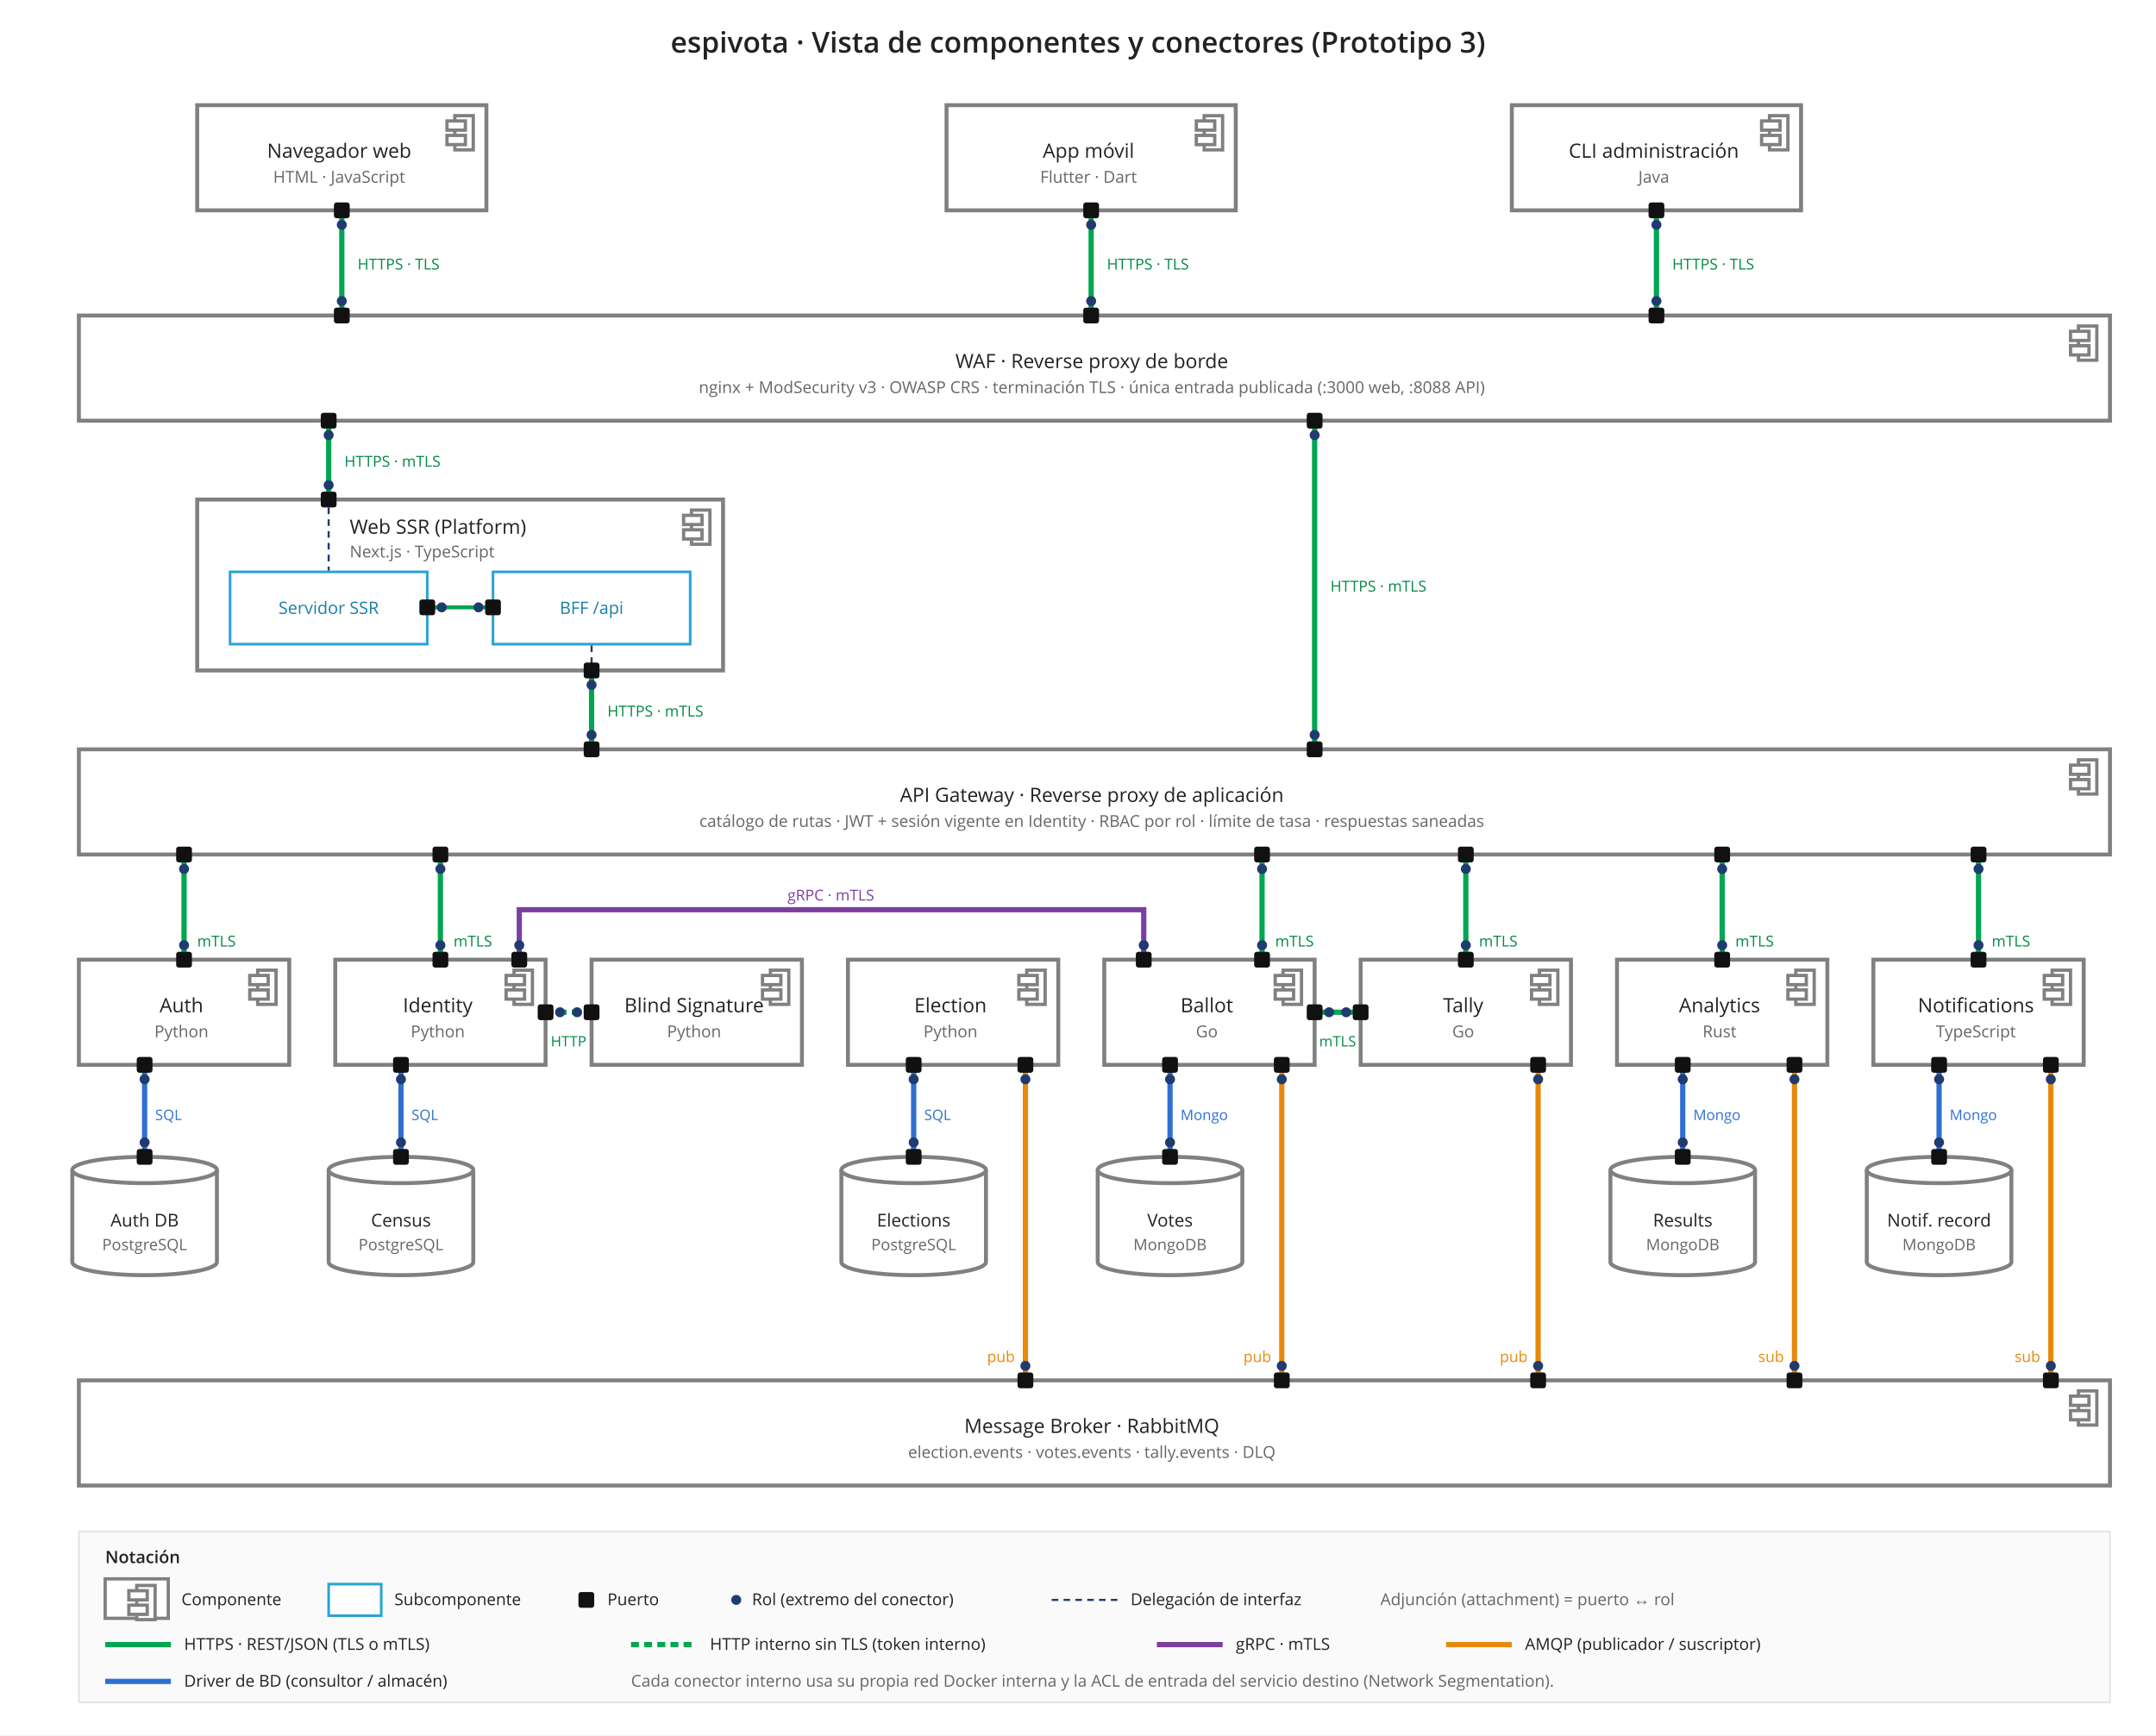
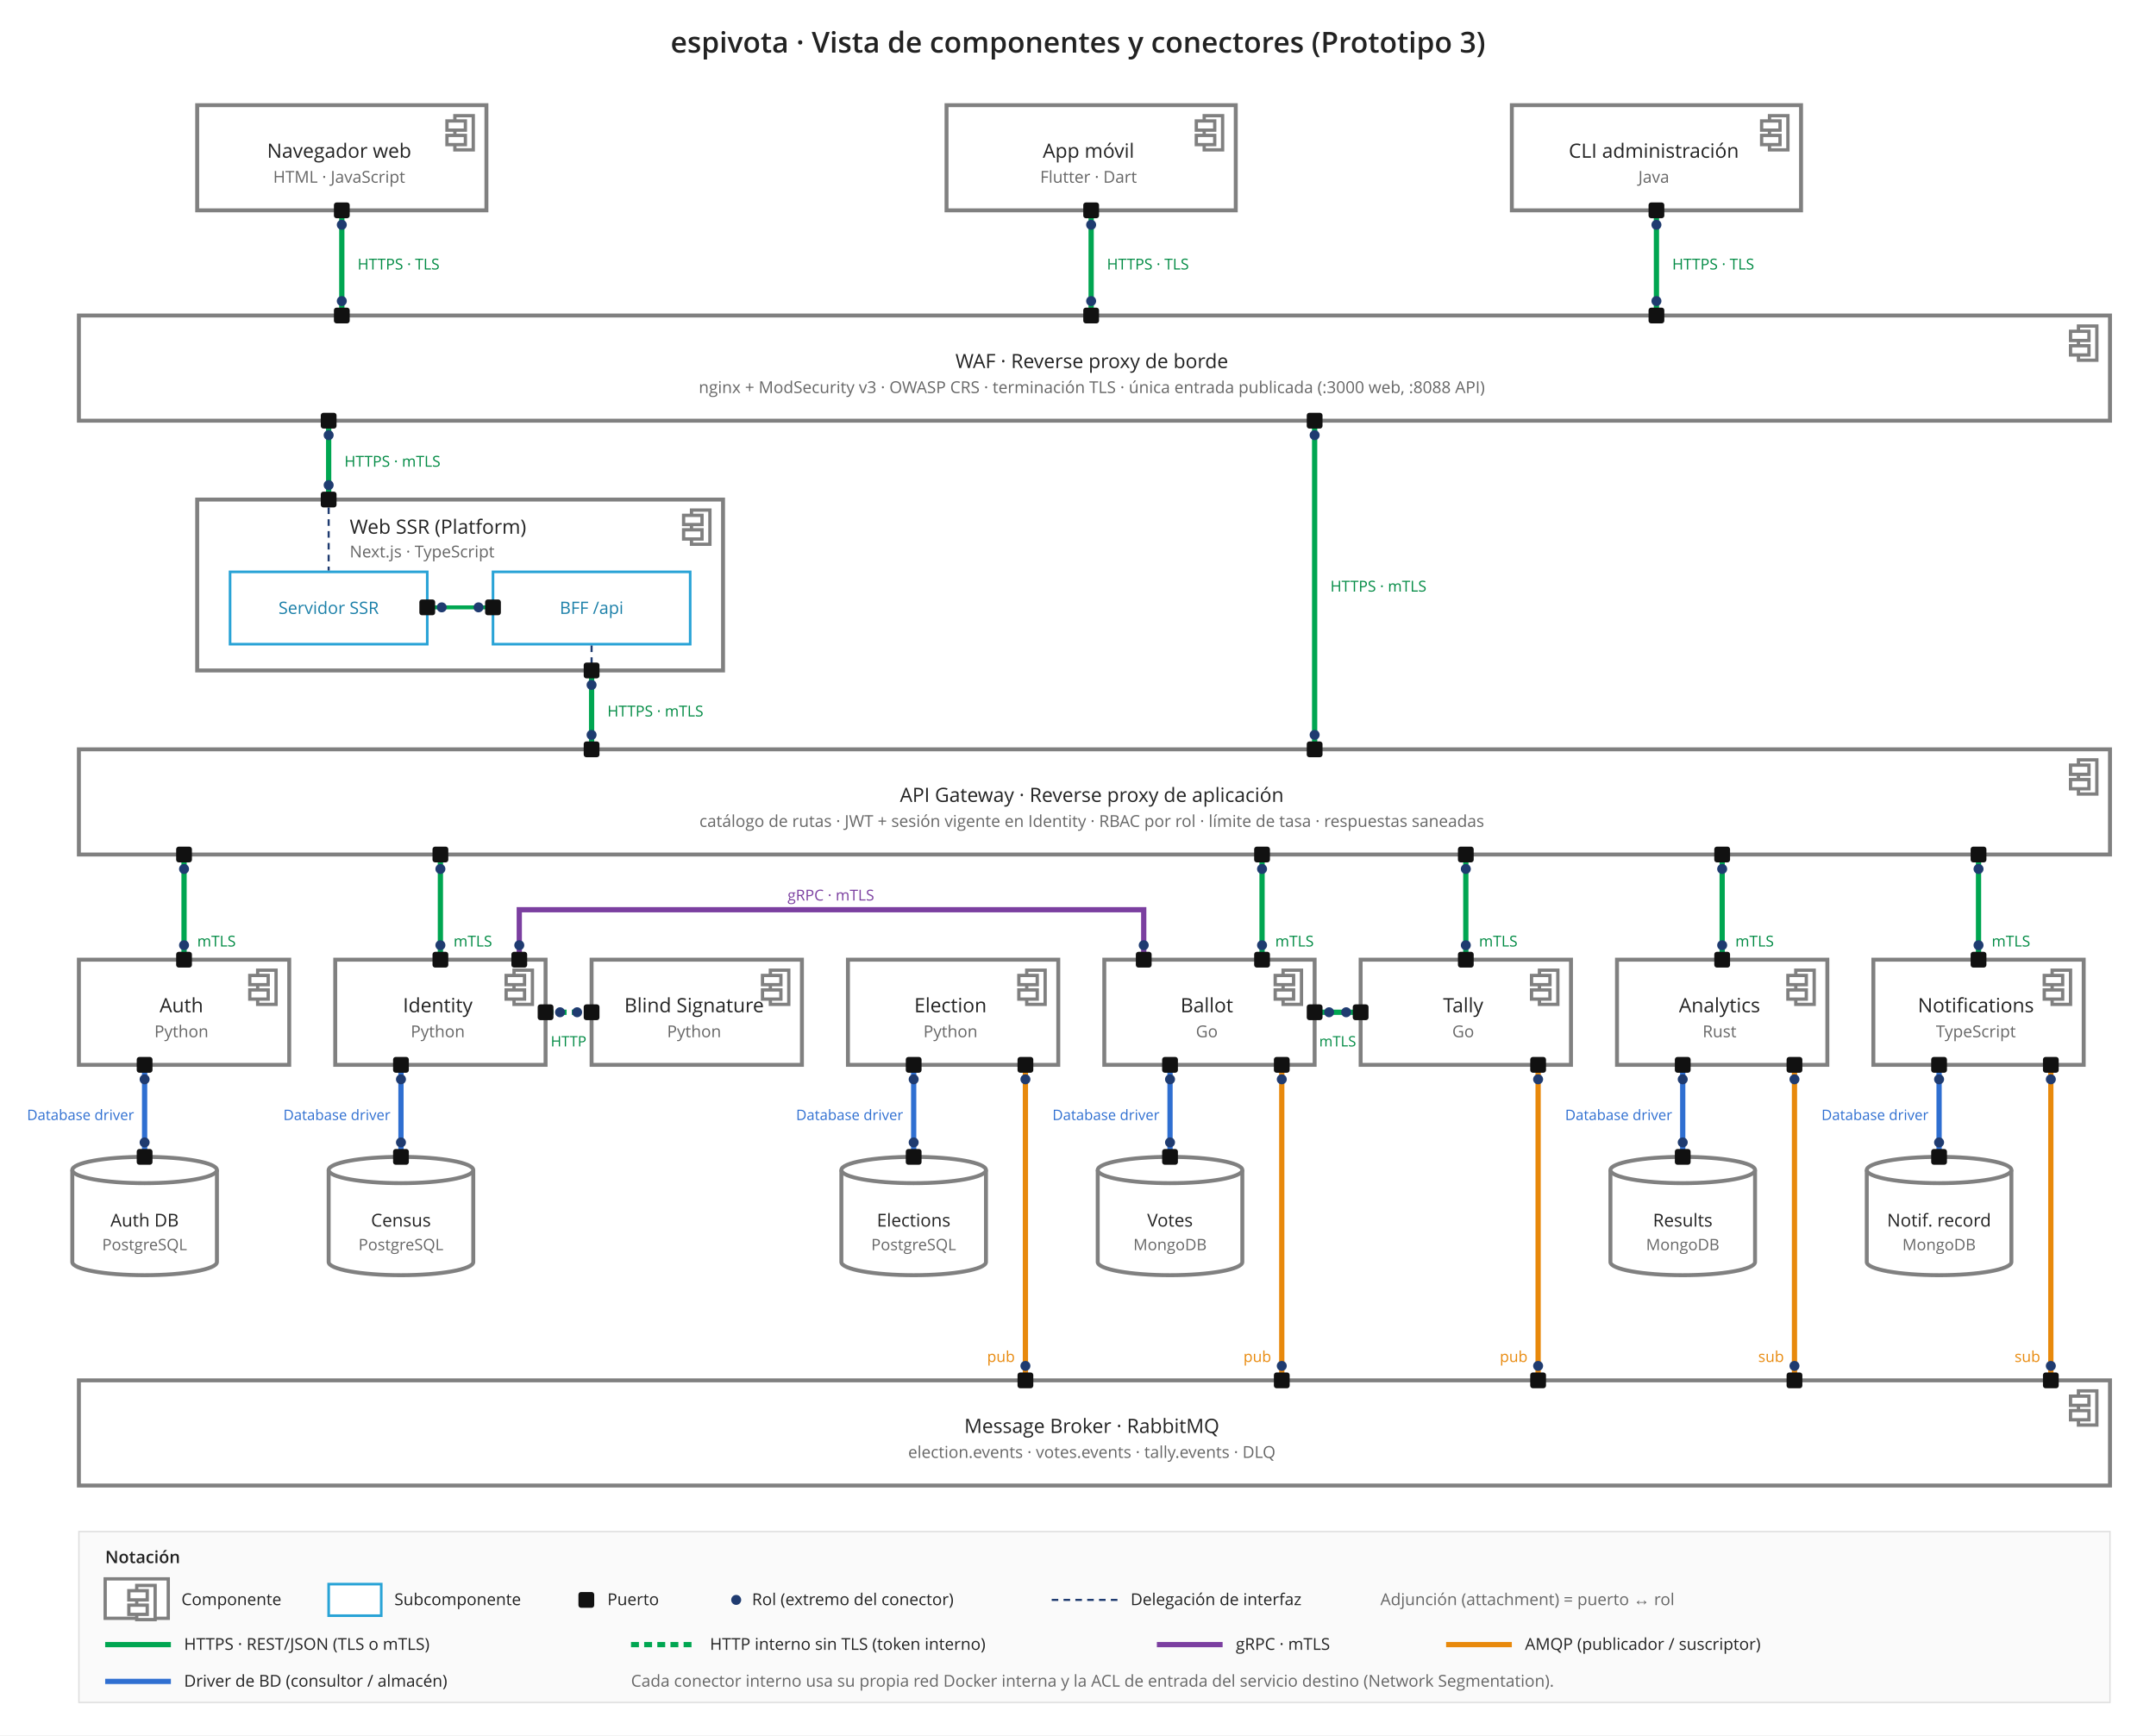
<svg xmlns="http://www.w3.org/2000/svg" viewBox="0 0 1640 1320" width="1640" height="1320" font-family="'Open Sans','Segoe UI',Arial,sans-serif">
  <rect width="1640" height="1320" fill="#fff" />
  <text x="820.0" y="40" text-anchor="middle" font-size="22" fill="#222" font-weight="600">espivota · Vista de componentes y conectores (Prototipo 3)</text>
  <rect x="150" y="80" width="220" height="80" fill="#fff" stroke="#808080" stroke-width="3" />
  <rect x="346" y="88" width="14" height="26" fill="#fff" stroke="#808080" stroke-width="2.5" />
  <rect x="340" y="92" width="14" height="7" fill="#fff" stroke="#808080" stroke-width="2.5" />
  <rect x="340" y="103" width="14" height="7" fill="#fff" stroke="#808080" stroke-width="2.5" />
  <text x="258.0" y="120.0" text-anchor="middle" font-size="15" fill="#222" font-weight="400">Navegador web</text>
  <text x="258.0" y="139.0" text-anchor="middle" font-size="12.5" fill="#666" font-weight="400">HTML · JavaScript</text>
  <rect x="720" y="80" width="220" height="80" fill="#fff" stroke="#808080" stroke-width="3" />
  <rect x="916" y="88" width="14" height="26" fill="#fff" stroke="#808080" stroke-width="2.5" />
  <rect x="910" y="92" width="14" height="7" fill="#fff" stroke="#808080" stroke-width="2.5" />
  <rect x="910" y="103" width="14" height="7" fill="#fff" stroke="#808080" stroke-width="2.5" />
  <text x="828.0" y="120.0" text-anchor="middle" font-size="15" fill="#222" font-weight="400">App móvil</text>
  <text x="828.0" y="139.0" text-anchor="middle" font-size="12.5" fill="#666" font-weight="400">Flutter · Dart</text>
  <rect x="1150" y="80" width="220" height="80" fill="#fff" stroke="#808080" stroke-width="3" />
  <rect x="1346" y="88" width="14" height="26" fill="#fff" stroke="#808080" stroke-width="2.5" />
  <rect x="1340" y="92" width="14" height="7" fill="#fff" stroke="#808080" stroke-width="2.5" />
  <rect x="1340" y="103" width="14" height="7" fill="#fff" stroke="#808080" stroke-width="2.5" />
  <text x="1258.0" y="120.0" text-anchor="middle" font-size="15" fill="#222" font-weight="400">CLI administración</text>
  <text x="1258.0" y="139.0" text-anchor="middle" font-size="12.5" fill="#666" font-weight="400">Java</text>
  <text x="272" y="205" text-anchor="start" font-size="11.5" fill="#008A43" font-weight="400">HTTPS · TLS</text>
  <text x="842" y="205" text-anchor="start" font-size="11.5" fill="#008A43" font-weight="400">HTTPS · TLS</text>
  <text x="1272" y="205" text-anchor="start" font-size="11.5" fill="#008A43" font-weight="400">HTTPS · TLS</text>
  <rect x="60" y="240" width="1545" height="80" fill="#fff" stroke="#808080" stroke-width="3" />
  <rect x="1581" y="248" width="14" height="26" fill="#fff" stroke="#808080" stroke-width="2.5" />
  <rect x="1575" y="252" width="14" height="7" fill="#fff" stroke="#808080" stroke-width="2.5" />
  <rect x="1575" y="263" width="14" height="7" fill="#fff" stroke="#808080" stroke-width="2.5" />
  <text x="830.5" y="280.0" text-anchor="middle" font-size="15" fill="#222" font-weight="400">WAF · Reverse proxy de borde</text>
  <text x="830.5" y="299.0" text-anchor="middle" font-size="12.5" fill="#666" font-weight="400">nginx + ModSecurity v3 · OWASP CRS · terminación TLS · única entrada publicada (:3000 web, :8088 API)</text>
  <rect x="150" y="380" width="400" height="130" fill="#fff" stroke="#808080" stroke-width="3" />
  <rect x="526" y="388" width="14" height="26" fill="#fff" stroke="#808080" stroke-width="2.5" />
  <rect x="520" y="392" width="14" height="7" fill="#fff" stroke="#808080" stroke-width="2.5" />
  <rect x="520" y="403" width="14" height="7" fill="#fff" stroke="#808080" stroke-width="2.5" />
  <text x="166" y="406" text-anchor="start" font-size="15" fill="#222" font-weight="400" />
  <text x="166" y="424" text-anchor="start" font-size="12.5" fill="#666" font-weight="400" />
  <text x="266" y="406" text-anchor="start" font-size="15" fill="#222" font-weight="400">Web SSR (Platform)</text>
  <text x="266" y="424" text-anchor="start" font-size="12.5" fill="#666" font-weight="400">Next.js · TypeScript</text>
  <rect x="175" y="435" width="150" height="55" fill="#fff" stroke="#29A3D6" stroke-width="2" />
  <text x="250" y="467" text-anchor="middle" font-size="13" fill="#1A7FA8" font-weight="400">Servidor SSR</text>
  <rect x="375" y="435" width="150" height="55" fill="#fff" stroke="#29A3D6" stroke-width="2" />
  <text x="450" y="467" text-anchor="middle" font-size="13" fill="#1A7FA8" font-weight="400">BFF /api</text>
  <text x="262" y="355" text-anchor="start" font-size="11.5" fill="#008A43" font-weight="400">HTTPS · mTLS</text>
  <text x="462" y="545" text-anchor="start" font-size="11.5" fill="#008A43" font-weight="400">HTTPS · mTLS</text>
  <text x="1012" y="450" text-anchor="start" font-size="11.5" fill="#008A43" font-weight="400">HTTPS · mTLS</text>
  <rect x="60" y="570" width="1545" height="80" fill="#fff" stroke="#808080" stroke-width="3" />
  <rect x="1581" y="578" width="14" height="26" fill="#fff" stroke="#808080" stroke-width="2.5" />
  <rect x="1575" y="582" width="14" height="7" fill="#fff" stroke="#808080" stroke-width="2.5" />
  <rect x="1575" y="593" width="14" height="7" fill="#fff" stroke="#808080" stroke-width="2.5" />
  <text x="830.5" y="610.0" text-anchor="middle" font-size="15" fill="#222" font-weight="400">API Gateway · Reverse proxy de aplicación</text>
  <text x="830.5" y="629.0" text-anchor="middle" font-size="12.5" fill="#666" font-weight="400">catálogo de rutas · JWT + sesión vigente en Identity · RBAC por rol · límite de tasa · respuestas saneadas</text>
  <rect x="60" y="730" width="160" height="80" fill="#fff" stroke="#808080" stroke-width="3" />
  <rect x="196" y="738" width="14" height="26" fill="#fff" stroke="#808080" stroke-width="2.5" />
  <rect x="190" y="742" width="14" height="7" fill="#fff" stroke="#808080" stroke-width="2.5" />
  <rect x="190" y="753" width="14" height="7" fill="#fff" stroke="#808080" stroke-width="2.5" />
  <text x="138.0" y="770.0" text-anchor="middle" font-size="15" fill="#222" font-weight="400">Auth</text>
  <text x="138.0" y="789.0" text-anchor="middle" font-size="12.5" fill="#666" font-weight="400">Python</text>
  <rect x="255" y="730" width="160" height="80" fill="#fff" stroke="#808080" stroke-width="3" />
  <rect x="391" y="738" width="14" height="26" fill="#fff" stroke="#808080" stroke-width="2.5" />
  <rect x="385" y="742" width="14" height="7" fill="#fff" stroke="#808080" stroke-width="2.5" />
  <rect x="385" y="753" width="14" height="7" fill="#fff" stroke="#808080" stroke-width="2.5" />
  <text x="333.0" y="770.0" text-anchor="middle" font-size="15" fill="#222" font-weight="400">Identity</text>
  <text x="333.0" y="789.0" text-anchor="middle" font-size="12.5" fill="#666" font-weight="400">Python</text>
  <rect x="450" y="730" width="160" height="80" fill="#fff" stroke="#808080" stroke-width="3" />
  <rect x="586" y="738" width="14" height="26" fill="#fff" stroke="#808080" stroke-width="2.5" />
  <rect x="580" y="742" width="14" height="7" fill="#fff" stroke="#808080" stroke-width="2.5" />
  <rect x="580" y="753" width="14" height="7" fill="#fff" stroke="#808080" stroke-width="2.5" />
  <text x="528.0" y="770.0" text-anchor="middle" font-size="15" fill="#222" font-weight="400">Blind Signature</text>
  <text x="528.0" y="789.0" text-anchor="middle" font-size="12.5" fill="#666" font-weight="400">Python</text>
  <rect x="645" y="730" width="160" height="80" fill="#fff" stroke="#808080" stroke-width="3" />
  <rect x="781" y="738" width="14" height="26" fill="#fff" stroke="#808080" stroke-width="2.5" />
  <rect x="775" y="742" width="14" height="7" fill="#fff" stroke="#808080" stroke-width="2.5" />
  <rect x="775" y="753" width="14" height="7" fill="#fff" stroke="#808080" stroke-width="2.5" />
  <text x="723.0" y="770.0" text-anchor="middle" font-size="15" fill="#222" font-weight="400">Election</text>
  <text x="723.0" y="789.0" text-anchor="middle" font-size="12.5" fill="#666" font-weight="400">Python</text>
  <rect x="840" y="730" width="160" height="80" fill="#fff" stroke="#808080" stroke-width="3" />
  <rect x="976" y="738" width="14" height="26" fill="#fff" stroke="#808080" stroke-width="2.5" />
  <rect x="970" y="742" width="14" height="7" fill="#fff" stroke="#808080" stroke-width="2.5" />
  <rect x="970" y="753" width="14" height="7" fill="#fff" stroke="#808080" stroke-width="2.5" />
  <text x="918.0" y="770.0" text-anchor="middle" font-size="15" fill="#222" font-weight="400">Ballot</text>
  <text x="918.0" y="789.0" text-anchor="middle" font-size="12.5" fill="#666" font-weight="400">Go</text>
  <rect x="1035" y="730" width="160" height="80" fill="#fff" stroke="#808080" stroke-width="3" />
  <rect x="1171" y="738" width="14" height="26" fill="#fff" stroke="#808080" stroke-width="2.5" />
  <rect x="1165" y="742" width="14" height="7" fill="#fff" stroke="#808080" stroke-width="2.5" />
  <rect x="1165" y="753" width="14" height="7" fill="#fff" stroke="#808080" stroke-width="2.5" />
  <text x="1113.0" y="770.0" text-anchor="middle" font-size="15" fill="#222" font-weight="400">Tally</text>
  <text x="1113.0" y="789.0" text-anchor="middle" font-size="12.5" fill="#666" font-weight="400">Go</text>
  <rect x="1230" y="730" width="160" height="80" fill="#fff" stroke="#808080" stroke-width="3" />
  <rect x="1366" y="738" width="14" height="26" fill="#fff" stroke="#808080" stroke-width="2.5" />
  <rect x="1360" y="742" width="14" height="7" fill="#fff" stroke="#808080" stroke-width="2.5" />
  <rect x="1360" y="753" width="14" height="7" fill="#fff" stroke="#808080" stroke-width="2.5" />
  <text x="1308.0" y="770.0" text-anchor="middle" font-size="15" fill="#222" font-weight="400">Analytics</text>
  <text x="1308.0" y="789.0" text-anchor="middle" font-size="12.5" fill="#666" font-weight="400">Rust</text>
  <rect x="1425" y="730" width="160" height="80" fill="#fff" stroke="#808080" stroke-width="3" />
  <rect x="1561" y="738" width="14" height="26" fill="#fff" stroke="#808080" stroke-width="2.5" />
  <rect x="1555" y="742" width="14" height="7" fill="#fff" stroke="#808080" stroke-width="2.5" />
  <rect x="1555" y="753" width="14" height="7" fill="#fff" stroke="#808080" stroke-width="2.5" />
  <text x="1503.0" y="770.0" text-anchor="middle" font-size="15" fill="#222" font-weight="400">Notifications</text>
  <text x="1503.0" y="789.0" text-anchor="middle" font-size="12.5" fill="#666" font-weight="400">TypeScript</text>
  <text x="150" y="720" text-anchor="start" font-size="11.5" fill="#008A43" font-weight="400">mTLS</text>
  <text x="345" y="720" text-anchor="start" font-size="11.5" fill="#008A43" font-weight="400">mTLS</text>
  <text x="970" y="720" text-anchor="start" font-size="11.5" fill="#008A43" font-weight="400">mTLS</text>
  <text x="1125" y="720" text-anchor="start" font-size="11.5" fill="#008A43" font-weight="400">mTLS</text>
  <text x="1320" y="720" text-anchor="start" font-size="11.5" fill="#008A43" font-weight="400">mTLS</text>
  <text x="1515" y="720" text-anchor="start" font-size="11.5" fill="#008A43" font-weight="400">mTLS</text>
  <text x="432.5" y="796" text-anchor="middle" font-size="11" fill="#008A43" font-weight="400">HTTP</text>
  <text x="632" y="685" text-anchor="middle" font-size="11.5" fill="#7B3FA0" font-weight="400">gRPC · mTLS</text>
  <text x="1017.5" y="796" text-anchor="middle" font-size="11" fill="#008A43" font-weight="400">mTLS</text>
  <path d="M55 890 L55 960 A55 10 0 0 0 165 960 L165 890" fill="#fff" stroke="#808080" stroke-width="3" />
  <ellipse cx="110" cy="890" rx="55" ry="10" fill="#fff" stroke="#808080" stroke-width="3" />
  <text x="110" y="933" text-anchor="middle" font-size="13.5" fill="#222" font-weight="400">Auth DB</text>
  <text x="110" y="951" text-anchor="middle" font-size="12" fill="#666" font-weight="400">PostgreSQL</text>
-   <text x="118" y="852" text-anchor="start" font-size="11" fill="#2F6FD1" font-weight="400">SQL</text>
+   <text x="102" y="852" text-anchor="end" font-size="11" fill="#2F6FD1" font-weight="400">Database driver</text>
  <path d="M250 890 L250 960 A55 10 0 0 0 360 960 L360 890" fill="#fff" stroke="#808080" stroke-width="3" />
  <ellipse cx="305" cy="890" rx="55" ry="10" fill="#fff" stroke="#808080" stroke-width="3" />
  <text x="305" y="933" text-anchor="middle" font-size="13.5" fill="#222" font-weight="400">Census</text>
  <text x="305" y="951" text-anchor="middle" font-size="12" fill="#666" font-weight="400">PostgreSQL</text>
-   <text x="313" y="852" text-anchor="start" font-size="11" fill="#2F6FD1" font-weight="400">SQL</text>
+   <text x="297" y="852" text-anchor="end" font-size="11" fill="#2F6FD1" font-weight="400">Database driver</text>
  <path d="M640 890 L640 960 A55 10 0 0 0 750 960 L750 890" fill="#fff" stroke="#808080" stroke-width="3" />
  <ellipse cx="695" cy="890" rx="55" ry="10" fill="#fff" stroke="#808080" stroke-width="3" />
  <text x="695" y="933" text-anchor="middle" font-size="13.5" fill="#222" font-weight="400">Elections</text>
  <text x="695" y="951" text-anchor="middle" font-size="12" fill="#666" font-weight="400">PostgreSQL</text>
-   <text x="703" y="852" text-anchor="start" font-size="11" fill="#2F6FD1" font-weight="400">SQL</text>
+   <text x="687" y="852" text-anchor="end" font-size="11" fill="#2F6FD1" font-weight="400">Database driver</text>
  <path d="M835 890 L835 960 A55 10 0 0 0 945 960 L945 890" fill="#fff" stroke="#808080" stroke-width="3" />
  <ellipse cx="890" cy="890" rx="55" ry="10" fill="#fff" stroke="#808080" stroke-width="3" />
  <text x="890" y="933" text-anchor="middle" font-size="13.5" fill="#222" font-weight="400">Votes</text>
  <text x="890" y="951" text-anchor="middle" font-size="12" fill="#666" font-weight="400">MongoDB</text>
-   <text x="898" y="852" text-anchor="start" font-size="11" fill="#2F6FD1" font-weight="400">Mongo</text>
+   <text x="882" y="852" text-anchor="end" font-size="11" fill="#2F6FD1" font-weight="400">Database driver</text>
  <path d="M1225 890 L1225 960 A55 10 0 0 0 1335 960 L1335 890" fill="#fff" stroke="#808080" stroke-width="3" />
  <ellipse cx="1280" cy="890" rx="55" ry="10" fill="#fff" stroke="#808080" stroke-width="3" />
  <text x="1280" y="933" text-anchor="middle" font-size="13.5" fill="#222" font-weight="400">Results</text>
  <text x="1280" y="951" text-anchor="middle" font-size="12" fill="#666" font-weight="400">MongoDB</text>
-   <text x="1288" y="852" text-anchor="start" font-size="11" fill="#2F6FD1" font-weight="400">Mongo</text>
+   <text x="1272" y="852" text-anchor="end" font-size="11" fill="#2F6FD1" font-weight="400">Database driver</text>
  <path d="M1420 890 L1420 960 A55 10 0 0 0 1530 960 L1530 890" fill="#fff" stroke="#808080" stroke-width="3" />
  <ellipse cx="1475" cy="890" rx="55" ry="10" fill="#fff" stroke="#808080" stroke-width="3" />
  <text x="1475" y="933" text-anchor="middle" font-size="13.5" fill="#222" font-weight="400">Notif. record</text>
  <text x="1475" y="951" text-anchor="middle" font-size="12" fill="#666" font-weight="400">MongoDB</text>
-   <text x="1483" y="852" text-anchor="start" font-size="11" fill="#2F6FD1" font-weight="400">Mongo</text>
+   <text x="1467" y="852" text-anchor="end" font-size="11" fill="#2F6FD1" font-weight="400">Database driver</text>
  <rect x="60" y="1050" width="1545" height="80" fill="#fff" stroke="#808080" stroke-width="3" />
  <rect x="1581" y="1058" width="14" height="26" fill="#fff" stroke="#808080" stroke-width="2.5" />
  <rect x="1575" y="1062" width="14" height="7" fill="#fff" stroke="#808080" stroke-width="2.5" />
  <rect x="1575" y="1073" width="14" height="7" fill="#fff" stroke="#808080" stroke-width="2.5" />
  <text x="830.5" y="1090.0" text-anchor="middle" font-size="15" fill="#222" font-weight="400">Message Broker · RabbitMQ</text>
  <text x="830.5" y="1109.0" text-anchor="middle" font-size="12.5" fill="#666" font-weight="400">election.events · votes.events · tally.events · DLQ</text>
  <text x="772" y="1036" text-anchor="end" font-size="11.5" fill="#E8890C" font-weight="400">pub</text>
  <text x="967" y="1036" text-anchor="end" font-size="11.5" fill="#E8890C" font-weight="400">pub</text>
  <text x="1162" y="1036" text-anchor="end" font-size="11.5" fill="#E8890C" font-weight="400">pub</text>
  <text x="1357" y="1036" text-anchor="end" font-size="11.5" fill="#E8890C" font-weight="400">sub</text>
  <text x="1552" y="1036" text-anchor="end" font-size="11.5" fill="#E8890C" font-weight="400">sub</text>
  <rect x="60" y="1165" width="1545" height="130" fill="#fafafa" stroke="#ddd" />
  <text x="80" y="1189" text-anchor="start" font-size="13" fill="#222" font-weight="600">Notación</text>
  <rect x="80" y="1201" width="48" height="30" fill="#fff" stroke="#808080" stroke-width="2.5" />
  <rect x="104" y="1206" width="14" height="26" fill="#fff" stroke="#808080" stroke-width="2.5" />
  <rect x="98" y="1210" width="14" height="7" fill="#fff" stroke="#808080" stroke-width="2.5" />
  <rect x="98" y="1221" width="14" height="7" fill="#fff" stroke="#808080" stroke-width="2.5" />
  <text x="138" y="1221" text-anchor="start" font-size="12.5" fill="#222" font-weight="400">Componente</text>
  <rect x="250" y="1205" width="40" height="24" fill="#fff" stroke="#29A3D6" stroke-width="2" />
  <text x="300" y="1221" text-anchor="start" font-size="12.5" fill="#222" font-weight="400">Subcomponente</text>
  <text x="462" y="1221" text-anchor="start" font-size="12.5" fill="#222" font-weight="400">Puerto</text>
  <text x="572" y="1221" text-anchor="start" font-size="12.5" fill="#222" font-weight="400">Rol (extremo del conector)</text>
  <text x="860" y="1221" text-anchor="start" font-size="12.5" fill="#222" font-weight="400">Delegación de interfaz</text>
  <text x="1050" y="1221" text-anchor="start" font-size="12.5" fill="#666" font-weight="400">Adjunción (attachment) = puerto ↔ rol</text>
  <text x="140" y="1255" text-anchor="start" font-size="12.5" fill="#222" font-weight="400">HTTPS · REST/JSON (TLS o mTLS)</text>
  <text x="540" y="1255" text-anchor="start" font-size="12.5" fill="#222" font-weight="400">HTTP interno sin TLS (token interno)</text>
  <text x="940" y="1255" text-anchor="start" font-size="12.5" fill="#222" font-weight="400">gRPC · mTLS</text>
  <text x="1160" y="1255" text-anchor="start" font-size="12.5" fill="#222" font-weight="400">AMQP (publicador / suscriptor)</text>
  <text x="140" y="1283" text-anchor="start" font-size="12.5" fill="#222" font-weight="400">Driver de BD (consultor / almacén)</text>
  <text x="480" y="1283" text-anchor="start" font-size="12.5" fill="#666" font-weight="400">Cada conector interno usa su propia red Docker interna y la ACL de entrada del servicio destino (Network Segmentation).</text>
  <path d="M260 160 L260 240" fill="none" stroke="#00A651" stroke-width="4" />
  <path d="M830 160 L830 240" fill="none" stroke="#00A651" stroke-width="4" />
  <path d="M1260 160 L1260 240" fill="none" stroke="#00A651" stroke-width="4" />
  <path d="M325 462 L375 462" fill="none" stroke="#00A651" stroke-width="3" />
  <path d="M250 320 L250 380" fill="none" stroke="#00A651" stroke-width="4" />
  <path d="M250 386 L250 434" fill="none" stroke="#1F3B70" stroke-width="1.6" stroke-dasharray="5 4" />
  <path d="M450 491 L450 505" fill="none" stroke="#1F3B70" stroke-width="1.6" stroke-dasharray="5 4" />
  <path d="M450 510 L450 570" fill="none" stroke="#00A651" stroke-width="4" />
  <path d="M1000 320 L1000 570" fill="none" stroke="#00A651" stroke-width="4" />
  <path d="M140 650 L140 730" fill="none" stroke="#00A651" stroke-width="4" />
  <path d="M335 650 L335 730" fill="none" stroke="#00A651" stroke-width="4" />
  <path d="M960 650 L960 730" fill="none" stroke="#00A651" stroke-width="4" />
  <path d="M1115 650 L1115 730" fill="none" stroke="#00A651" stroke-width="4" />
  <path d="M1310 650 L1310 730" fill="none" stroke="#00A651" stroke-width="4" />
  <path d="M1505 650 L1505 730" fill="none" stroke="#00A651" stroke-width="4" />
  <path d="M415 770 L450 770" fill="none" stroke="#00A651" stroke-width="4" stroke-dasharray="6 4" />
  <path d="M395 730 L395 692 L870 692 L870 730" fill="none" stroke="#7B3FA0" stroke-width="4" />
  <path d="M1000 770 L1035 770" fill="none" stroke="#00A651" stroke-width="4" />
  <path d="M110 810 L110 880" fill="none" stroke="#2F6FD1" stroke-width="4" />
  <path d="M305 810 L305 880" fill="none" stroke="#2F6FD1" stroke-width="4" />
  <path d="M695 810 L695 880" fill="none" stroke="#2F6FD1" stroke-width="4" />
  <path d="M890 810 L890 880" fill="none" stroke="#2F6FD1" stroke-width="4" />
  <path d="M1280 810 L1280 880" fill="none" stroke="#2F6FD1" stroke-width="4" />
  <path d="M1475 810 L1475 880" fill="none" stroke="#2F6FD1" stroke-width="4" />
  <path d="M780 810 L780 1050" fill="none" stroke="#E8890C" stroke-width="4" />
  <path d="M975 810 L975 1050" fill="none" stroke="#E8890C" stroke-width="4" />
  <path d="M1170 810 L1170 1050" fill="none" stroke="#E8890C" stroke-width="4" />
  <path d="M1365 810 L1365 1050" fill="none" stroke="#E8890C" stroke-width="4" />
  <path d="M1560 810 L1560 1050" fill="none" stroke="#E8890C" stroke-width="4" />
  <path d="M800 1217 L850 1217" stroke="#1F3B70" stroke-width="1.6" stroke-dasharray="5 4" fill="none" />
  <path d="M80 1251 L130 1251" stroke="#00A651" stroke-width="4" fill="none" />
  <path d="M480 1251 L530 1251" stroke="#00A651" stroke-width="4" fill="none" stroke-dasharray="6 4" />
  <path d="M880 1251 L930 1251" stroke="#7B3FA0" stroke-width="4" fill="none" />
  <path d="M1100 1251 L1150 1251" stroke="#E8890C" stroke-width="4" fill="none" />
  <path d="M80 1279 L130 1279" stroke="#2F6FD1" stroke-width="4" fill="none" />
  <rect x="254.0" y="154.0" width="12" height="12" rx="2" fill="#111" />
  <circle cx="260" cy="171" r="3.8" fill="#1F3B70" />
  <rect x="254.0" y="234.0" width="12" height="12" rx="2" fill="#111" />
  <circle cx="260" cy="229" r="3.8" fill="#1F3B70" />
  <rect x="824.0" y="154.0" width="12" height="12" rx="2" fill="#111" />
  <circle cx="830" cy="171" r="3.8" fill="#1F3B70" />
  <rect x="824.0" y="234.0" width="12" height="12" rx="2" fill="#111" />
  <circle cx="830" cy="229" r="3.8" fill="#1F3B70" />
  <rect x="1254.0" y="154.0" width="12" height="12" rx="2" fill="#111" />
  <circle cx="1260" cy="171" r="3.8" fill="#1F3B70" />
  <rect x="1254.0" y="234.0" width="12" height="12" rx="2" fill="#111" />
  <circle cx="1260" cy="229" r="3.8" fill="#1F3B70" />
  <rect x="319.0" y="456.0" width="12" height="12" rx="2" fill="#111" />
  <circle cx="336" cy="462" r="3.8" fill="#1F3B70" />
  <rect x="369.0" y="456.0" width="12" height="12" rx="2" fill="#111" />
  <circle cx="364" cy="462" r="3.8" fill="#1F3B70" />
  <rect x="244.0" y="314.0" width="12" height="12" rx="2" fill="#111" />
  <circle cx="250" cy="331" r="3.8" fill="#1F3B70" />
  <rect x="244.0" y="374.0" width="12" height="12" rx="2" fill="#111" />
  <circle cx="250" cy="369" r="3.8" fill="#1F3B70" />
  <rect x="444.0" y="504.0" width="12" height="12" rx="2" fill="#111" />
  <circle cx="450" cy="521" r="3.8" fill="#1F3B70" />
  <rect x="444.0" y="564.0" width="12" height="12" rx="2" fill="#111" />
  <circle cx="450" cy="559" r="3.8" fill="#1F3B70" />
  <rect x="994.0" y="314.0" width="12" height="12" rx="2" fill="#111" />
  <circle cx="1000" cy="331" r="3.8" fill="#1F3B70" />
  <rect x="994.0" y="564.0" width="12" height="12" rx="2" fill="#111" />
  <circle cx="1000" cy="559" r="3.8" fill="#1F3B70" />
  <rect x="134.0" y="644.0" width="12" height="12" rx="2" fill="#111" />
  <circle cx="140" cy="661" r="3.8" fill="#1F3B70" />
  <rect x="134.0" y="724.0" width="12" height="12" rx="2" fill="#111" />
  <circle cx="140" cy="719" r="3.8" fill="#1F3B70" />
  <rect x="329.0" y="644.0" width="12" height="12" rx="2" fill="#111" />
  <circle cx="335" cy="661" r="3.8" fill="#1F3B70" />
  <rect x="329.0" y="724.0" width="12" height="12" rx="2" fill="#111" />
  <circle cx="335" cy="719" r="3.8" fill="#1F3B70" />
  <rect x="954.0" y="644.0" width="12" height="12" rx="2" fill="#111" />
  <circle cx="960" cy="661" r="3.8" fill="#1F3B70" />
  <rect x="954.0" y="724.0" width="12" height="12" rx="2" fill="#111" />
  <circle cx="960" cy="719" r="3.8" fill="#1F3B70" />
  <rect x="1109.0" y="644.0" width="12" height="12" rx="2" fill="#111" />
  <circle cx="1115" cy="661" r="3.8" fill="#1F3B70" />
  <rect x="1109.0" y="724.0" width="12" height="12" rx="2" fill="#111" />
  <circle cx="1115" cy="719" r="3.8" fill="#1F3B70" />
  <rect x="1304.0" y="644.0" width="12" height="12" rx="2" fill="#111" />
  <circle cx="1310" cy="661" r="3.8" fill="#1F3B70" />
  <rect x="1304.0" y="724.0" width="12" height="12" rx="2" fill="#111" />
  <circle cx="1310" cy="719" r="3.8" fill="#1F3B70" />
  <rect x="1499.0" y="644.0" width="12" height="12" rx="2" fill="#111" />
  <circle cx="1505" cy="661" r="3.8" fill="#1F3B70" />
  <rect x="1499.0" y="724.0" width="12" height="12" rx="2" fill="#111" />
  <circle cx="1505" cy="719" r="3.8" fill="#1F3B70" />
  <rect x="409.0" y="764.0" width="12" height="12" rx="2" fill="#111" />
  <circle cx="426" cy="770" r="3.8" fill="#1F3B70" />
  <rect x="444.0" y="764.0" width="12" height="12" rx="2" fill="#111" />
  <circle cx="439" cy="770" r="3.8" fill="#1F3B70" />
  <rect x="389.0" y="724.0" width="12" height="12" rx="2" fill="#111" />
  <circle cx="395" cy="719" r="3.8" fill="#1F3B70" />
  <rect x="864.0" y="724.0" width="12" height="12" rx="2" fill="#111" />
  <circle cx="870" cy="719" r="3.8" fill="#1F3B70" />
  <rect x="994.0" y="764.0" width="12" height="12" rx="2" fill="#111" />
  <circle cx="1011" cy="770" r="3.8" fill="#1F3B70" />
  <rect x="1029.0" y="764.0" width="12" height="12" rx="2" fill="#111" />
  <circle cx="1024" cy="770" r="3.8" fill="#1F3B70" />
  <rect x="104.0" y="804.0" width="12" height="12" rx="2" fill="#111" />
  <circle cx="110" cy="821" r="3.8" fill="#1F3B70" />
  <rect x="104.0" y="874.0" width="12" height="12" rx="2" fill="#111" />
  <circle cx="110" cy="869" r="3.8" fill="#1F3B70" />
  <rect x="299.0" y="804.0" width="12" height="12" rx="2" fill="#111" />
  <circle cx="305" cy="821" r="3.8" fill="#1F3B70" />
  <rect x="299.0" y="874.0" width="12" height="12" rx="2" fill="#111" />
  <circle cx="305" cy="869" r="3.8" fill="#1F3B70" />
  <rect x="689.0" y="804.0" width="12" height="12" rx="2" fill="#111" />
  <circle cx="695" cy="821" r="3.8" fill="#1F3B70" />
  <rect x="689.0" y="874.0" width="12" height="12" rx="2" fill="#111" />
  <circle cx="695" cy="869" r="3.8" fill="#1F3B70" />
  <rect x="884.0" y="804.0" width="12" height="12" rx="2" fill="#111" />
  <circle cx="890" cy="821" r="3.8" fill="#1F3B70" />
  <rect x="884.0" y="874.0" width="12" height="12" rx="2" fill="#111" />
  <circle cx="890" cy="869" r="3.8" fill="#1F3B70" />
  <rect x="1274.0" y="804.0" width="12" height="12" rx="2" fill="#111" />
  <circle cx="1280" cy="821" r="3.8" fill="#1F3B70" />
  <rect x="1274.0" y="874.0" width="12" height="12" rx="2" fill="#111" />
  <circle cx="1280" cy="869" r="3.8" fill="#1F3B70" />
  <rect x="1469.0" y="804.0" width="12" height="12" rx="2" fill="#111" />
  <circle cx="1475" cy="821" r="3.8" fill="#1F3B70" />
  <rect x="1469.0" y="874.0" width="12" height="12" rx="2" fill="#111" />
  <circle cx="1475" cy="869" r="3.8" fill="#1F3B70" />
  <rect x="774.0" y="804.0" width="12" height="12" rx="2" fill="#111" />
  <circle cx="780" cy="821" r="3.8" fill="#1F3B70" />
  <rect x="774.0" y="1044.0" width="12" height="12" rx="2" fill="#111" />
  <circle cx="780" cy="1039" r="3.8" fill="#1F3B70" />
  <rect x="969.0" y="804.0" width="12" height="12" rx="2" fill="#111" />
  <circle cx="975" cy="821" r="3.8" fill="#1F3B70" />
  <rect x="969.0" y="1044.0" width="12" height="12" rx="2" fill="#111" />
  <circle cx="975" cy="1039" r="3.8" fill="#1F3B70" />
  <rect x="1164.0" y="804.0" width="12" height="12" rx="2" fill="#111" />
  <circle cx="1170" cy="821" r="3.8" fill="#1F3B70" />
  <rect x="1164.0" y="1044.0" width="12" height="12" rx="2" fill="#111" />
  <circle cx="1170" cy="1039" r="3.8" fill="#1F3B70" />
  <rect x="1359.0" y="804.0" width="12" height="12" rx="2" fill="#111" />
  <circle cx="1365" cy="821" r="3.8" fill="#1F3B70" />
  <rect x="1359.0" y="1044.0" width="12" height="12" rx="2" fill="#111" />
  <circle cx="1365" cy="1039" r="3.8" fill="#1F3B70" />
  <rect x="1554.0" y="804.0" width="12" height="12" rx="2" fill="#111" />
  <circle cx="1560" cy="821" r="3.8" fill="#1F3B70" />
  <rect x="1554.0" y="1044.0" width="12" height="12" rx="2" fill="#111" />
  <circle cx="1560" cy="1039" r="3.8" fill="#1F3B70" />
  <rect x="440.0" y="1211.0" width="12" height="12" rx="2" fill="#111" />
  <circle cx="560" cy="1217" r="3.8" fill="#1F3B70" />
</svg>
